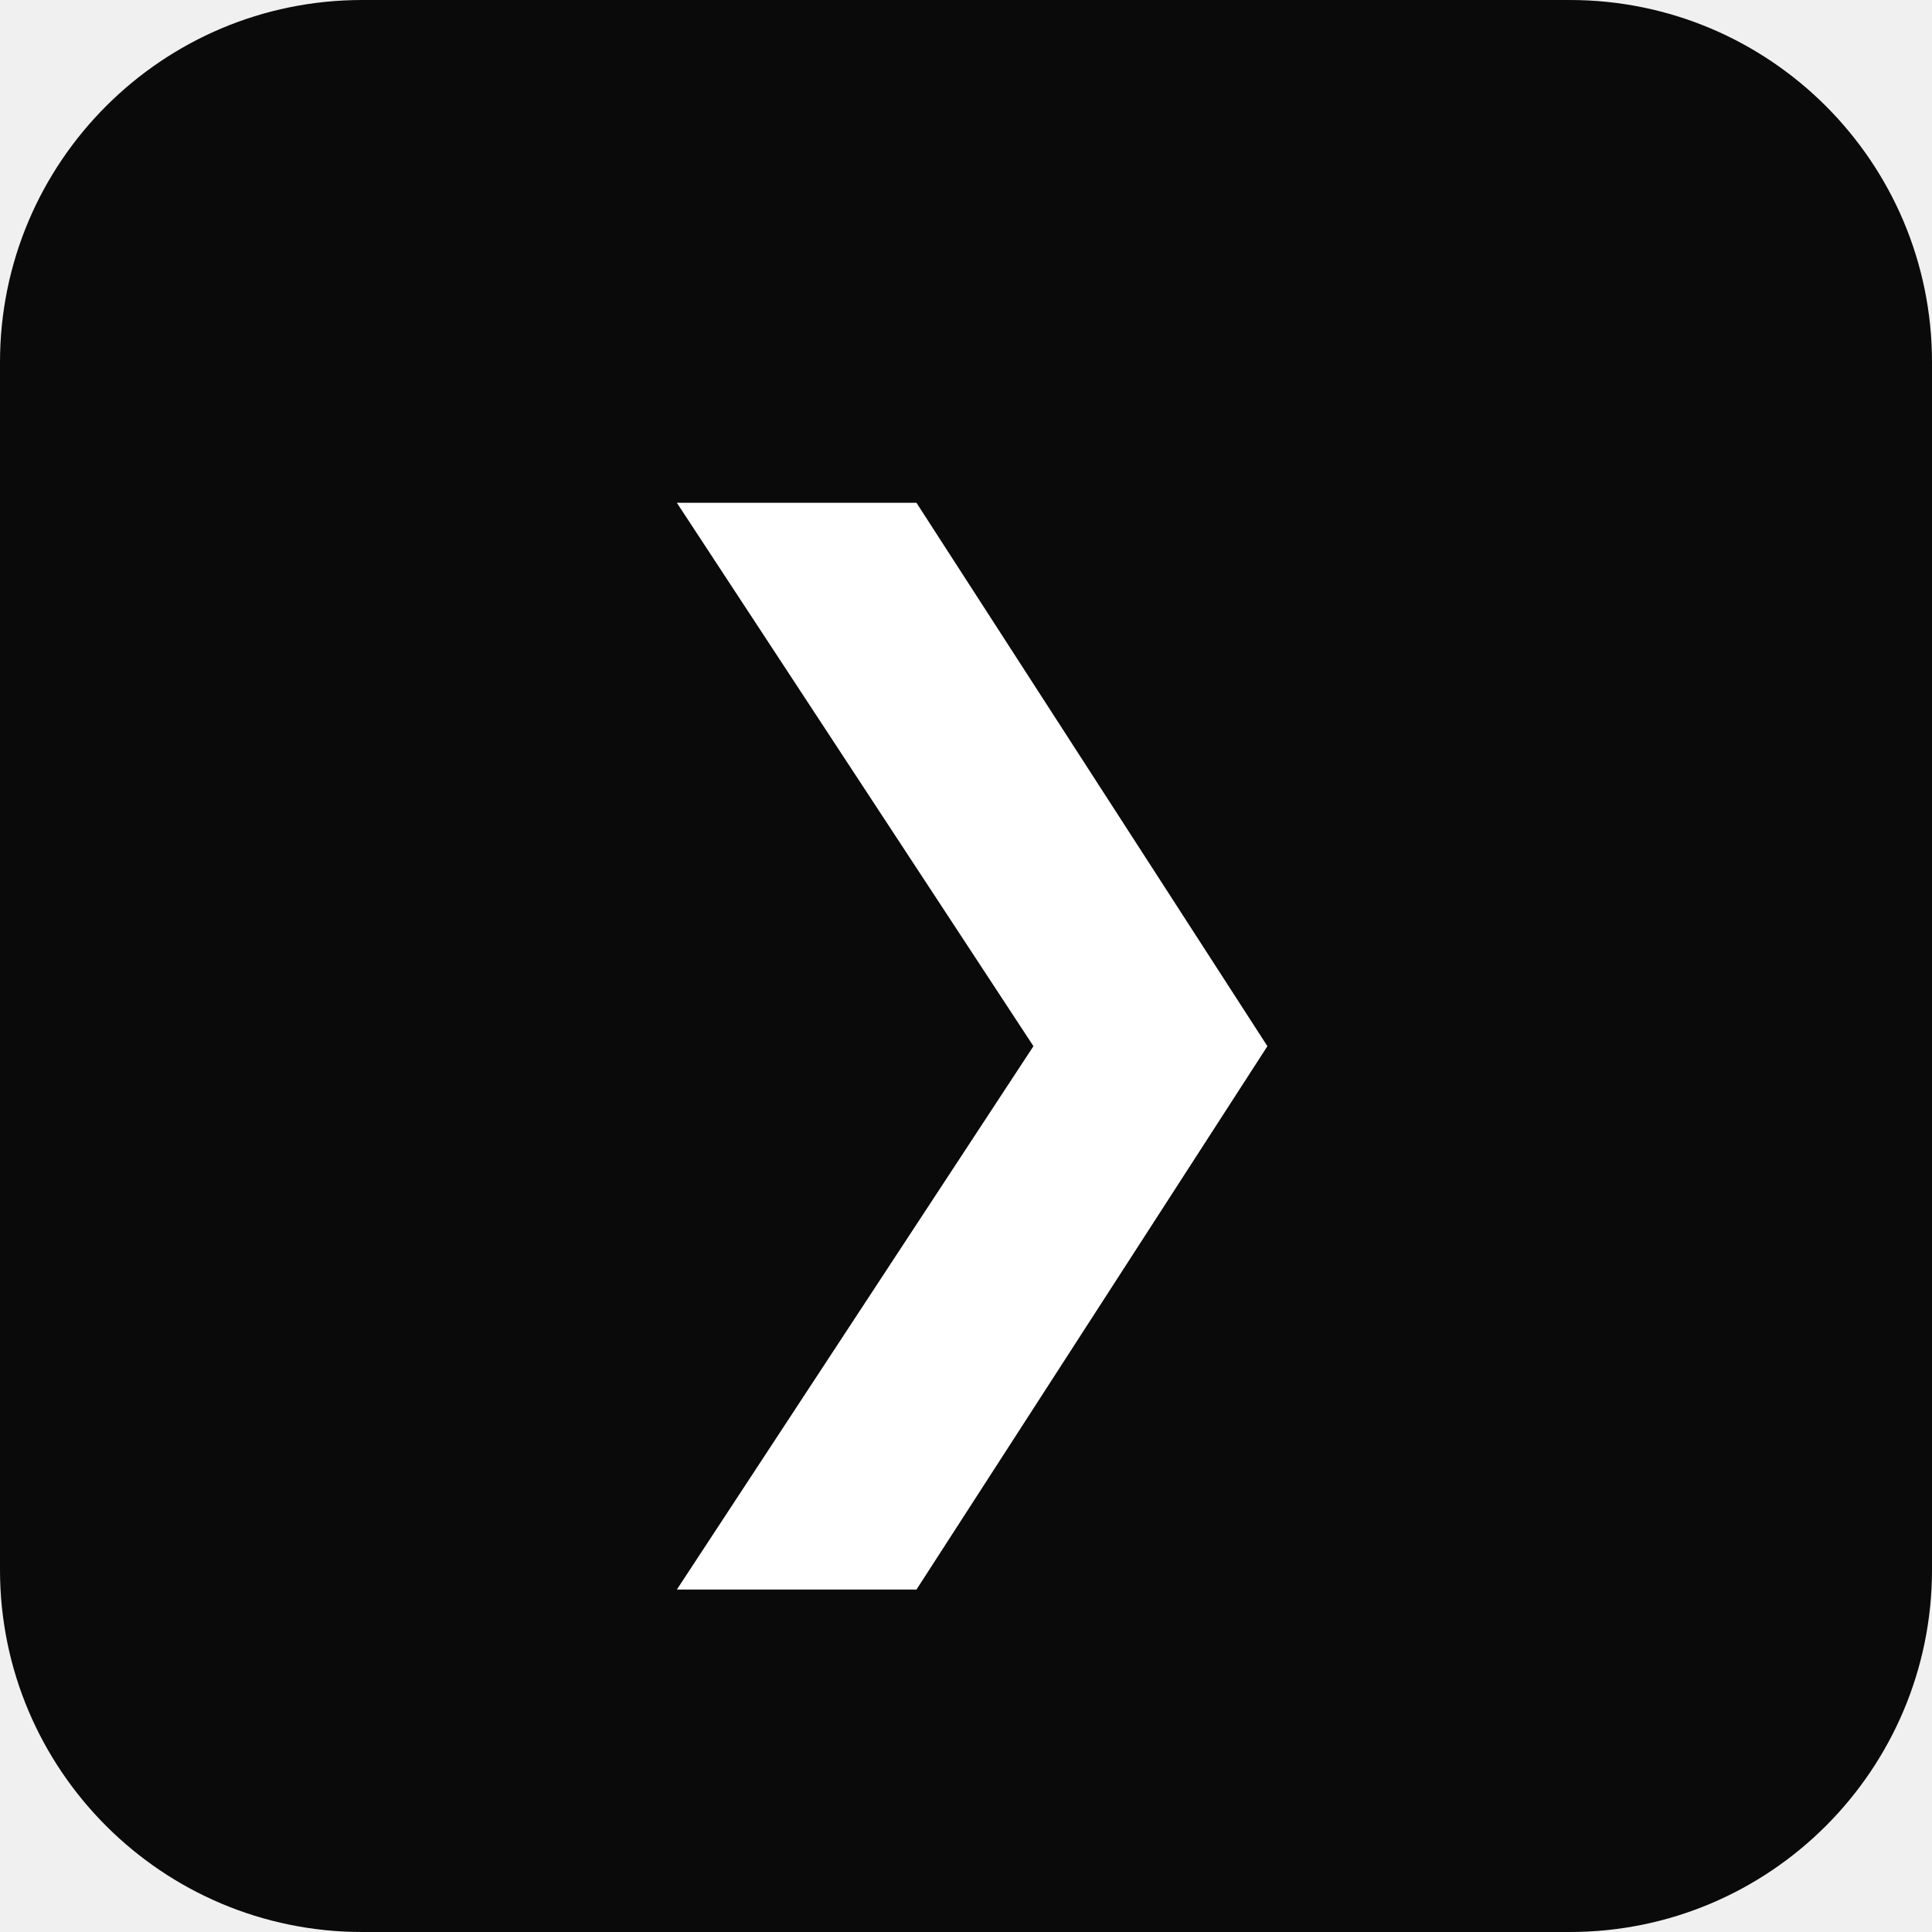
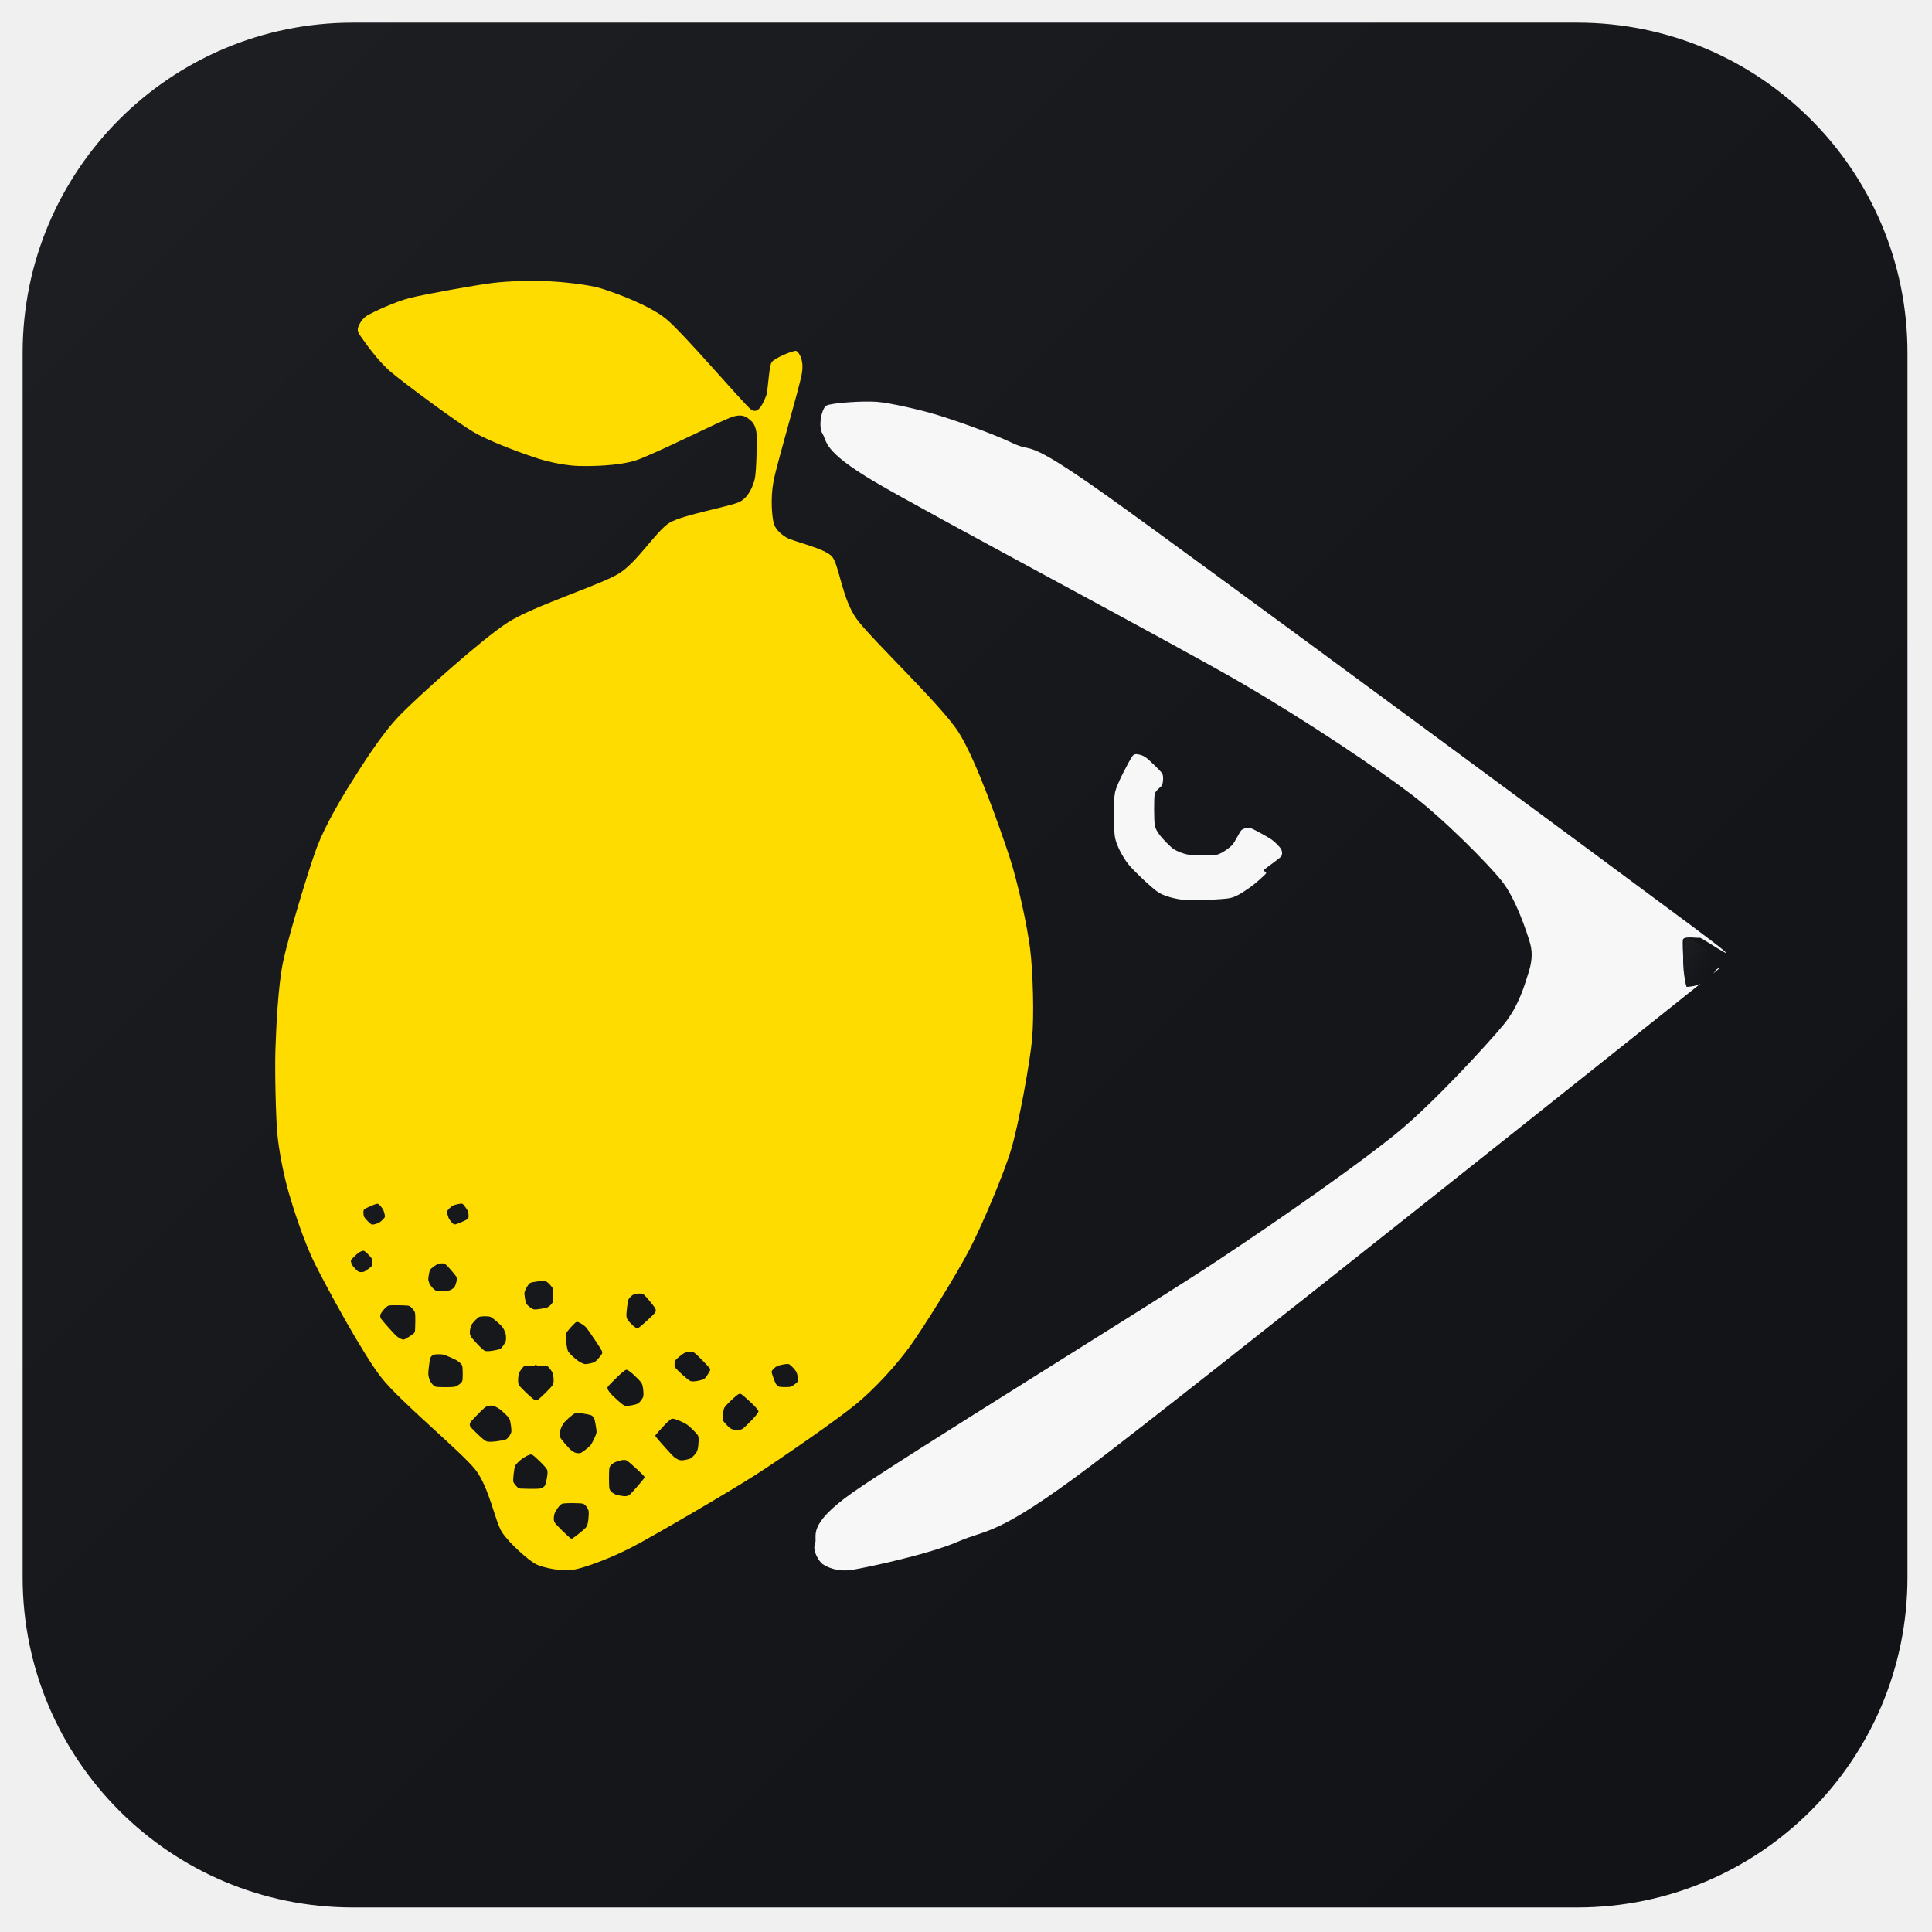
- <svg xmlns="http://www.w3.org/2000/svg" viewBox="0 0 32 32" fill="none">
-   <rect width="32" height="32" rx="6" fill="#0a0a0a" />
-   <text x="16" y="22" font-family="Arial,sans-serif" font-size="18" font-weight="bold" fill="white" text-anchor="middle">❯</text>
+ <svg xmlns="http://www.w3.org/2000/svg" width="1024" height="1024" viewBox="0 0 1024 1024" role="img" aria-label="Lemoncrow icon">
+   <defs>
+     <linearGradient id="bg" x1="0" y1="0" x2="1" y2="1">
+       <stop offset="0" stop-color="#1e1f23" />
+       <stop offset="0.52" stop-color="#16171b" />
+       <stop offset="1" stop-color="#111216" />
+     </linearGradient>
+   </defs>
+   <rect x="12" y="12" width="999" height="999" rx="175" ry="175" fill="url(#bg)" />
+   <path d="M 600.00,401.00 C 598.71,402.98 592.02,415.15 591.00,420.00 C 589.98,424.85 590.21,439.74 591.00,444.00 C 591.79,448.26 595.34,454.65 598.00,458.00 C 600.66,461.35 610.65,470.88 614.00,473.00 C 617.35,475.12 623.57,476.65 628.00,477.00 C 632.43,477.35 648.07,476.79 652.00,476.00 C 655.93,475.21 660.72,471.56 663.00,470.00 C 665.28,468.44 670.40,463.77 671.00,463.00 C 671.60,462.23 669.33,461.75 670.00,461.00 C 670.67,460.25 678.12,455.08 679.00,454.00 C 679.88,452.92 679.51,450.92 679.00,450.00 C 678.49,449.08 675.88,446.30 674.00,445.00 C 672.12,443.70 664.68,439.52 663.00,439.00 C 661.32,438.48 659.01,439.09 658.00,440.00 C 656.99,440.91 654.46,446.54 653.00,448.00 C 651.54,449.46 647.51,452.45 645.00,453.00 C 642.49,453.55 632.66,453.35 630.00,453.00 C 627.34,452.65 623.70,451.13 622.00,450.00 C 620.30,448.87 616.17,444.52 615.00,443.00 C 613.83,441.48 612.34,439.47 612.00,437.00 C 611.66,434.53 611.58,423.22 612.00,421.00 C 612.42,418.78 615.58,417.16 616.00,416.00 C 616.42,414.84 616.82,411.43 616.00,410.00 C 615.18,408.57 609.40,403.17 608.00,402.00 C 606.60,400.83 604.84,400.10 604.00,400.00 C 603.16,399.90 601.29,399.02 600.00,401.00 Z M 438.00,215.00 C 435.49,216.47 433.50,226.01 436.00,230.00 C 438.50,233.99 435.75,238.79 463.00,255.00 C 490.25,271.21 622.20,341.15 658.00,362.00 C 693.80,382.85 730.79,407.90 748.00,421.00 C 765.21,434.10 788.54,457.65 796.00,467.00 C 803.46,476.35 809.39,494.37 811.00,500.00 C 812.61,505.63 811.66,510.92 810.00,516.00 C 808.34,521.08 805.29,532.91 797.00,543.00 C 788.71,553.09 760.12,584.25 741.00,600.00 C 721.88,615.75 680.30,645.01 644.00,669.00 C 607.70,692.99 477.19,773.29 452.00,791.00 C 426.81,808.71 433.58,814.24 432.00,818.00 C 430.42,821.76 434.05,827.64 436.00,829.00 C 437.95,830.36 443.63,833.40 452.00,832.00 C 460.37,830.60 492.58,823.73 508.00,817.00 C 523.42,810.27 527.76,814.81 578.00,777.00 C 628.24,739.19 894.87,526.55 908.00,516.00 C 921.13,505.45 895.08,524.22 894.00,523.00 C 892.92,521.78 891.43,500.11 892.00,498.00 C 892.57,495.89 900.68,497.45 901.00,497.00 C 901.32,496.55 934.50,518.95 897.00,491.00 C 859.50,463.05 632.22,295.15 587.00,263.00 C 541.78,230.85 548.30,240.40 537.00,235.00 C 525.70,229.60 506.04,222.76 497.00,220.00 C 487.96,217.24 472.16,213.61 465.00,213.00 C 457.84,212.39 440.51,213.53 438.00,215.00 Z" fill="#f7f7f7" fill-rule="evenodd" stroke-linejoin="round" stroke-linecap="round" shape-rendering="geometricPrecision" />
+   <path d="M 894 497 C 902 500 908 506 910 513 C 907 519 901 523 894 523 C 892 517 891 504 894 497 Z" fill="url(#bg)" shape-rendering="geometricPrecision" />
+   <path d="M 195.00,167.00 C 191.99,168.67 190.40,171.91 190.00,173.00 C 189.60,174.09 189.11,175.34 191.00,178.00 C 192.89,180.66 199.85,190.93 207.00,197.00 C 214.15,203.07 241.70,223.52 251.00,229.00 C 260.30,234.48 278.28,240.84 285.00,243.00 C 291.72,245.16 300.87,246.88 307.00,247.00 C 313.13,247.12 327.56,247.03 337.00,244.00 C 346.44,240.97 381.46,223.25 388.00,221.00 C 394.54,218.75 396.75,222.13 398.00,223.00 C 399.25,223.87 400.77,226.51 401.00,230.00 C 401.23,233.49 400.99,250.05 400.00,254.00 C 399.01,257.95 396.72,263.59 392.00,266.00 C 387.28,268.41 362.11,272.78 355.00,277.00 C 347.89,281.22 337.90,297.90 328.00,304.00 C 318.10,310.10 282.62,321.19 269.00,330.00 C 255.38,338.81 221.90,368.86 212.00,379.00 C 202.10,389.14 191.36,406.48 186.00,415.00 C 180.64,423.52 172.34,437.56 168.00,449.00 C 163.66,460.44 152.65,497.12 150.00,510.00 C 147.35,522.88 146.37,544.92 146.00,556.00 C 145.63,567.08 146.15,591.77 147.00,601.00 C 147.85,610.23 150.57,623.61 153.00,632.00 C 155.43,640.39 161.06,658.12 167.00,670.00 C 172.94,681.88 191.94,717.10 202.00,730.00 C 212.06,742.90 244.68,769.62 252.00,779.00 C 259.32,788.38 262.36,806.31 266.00,812.00 C 269.64,817.69 279.91,826.85 284.00,829.00 C 288.09,831.15 298.37,832.99 304.00,832.00 C 309.63,831.01 323.32,826.08 335.00,820.00 C 346.68,813.92 385.51,791.25 400.00,782.00 C 414.49,772.75 444.14,752.17 454.00,744.00 C 463.86,735.83 474.77,723.88 482.00,714.00 C 489.23,704.12 507.43,674.78 514.00,662.00 C 520.57,649.22 532.03,622.35 536.00,609.00 C 539.97,595.65 545.80,563.74 547.00,551.00 C 548.20,538.26 547.45,514.68 546.00,503.00 C 544.55,491.32 539.61,467.96 535.00,454.00 C 530.39,440.04 517.39,402.60 508.00,388.00 C 498.61,373.40 461.74,338.74 454.00,328.00 C 446.26,317.26 444.76,299.37 441.00,295.00 C 437.24,290.63 420.48,287.02 417.00,285.00 C 413.52,282.98 410.73,280.13 410.00,277.00 C 409.27,273.87 408.22,264.37 410.00,255.00 C 411.78,245.63 423.67,205.66 425.00,198.00 C 426.33,190.34 423.15,186.43 422.00,186.00 C 420.85,185.57 410.54,189.69 409.00,192.00 C 407.46,194.31 407.16,207.37 406.00,210.00 C 404.84,212.63 402.17,220.22 398.00,217.00 C 393.83,213.78 362.07,176.35 353.00,169.00 C 343.93,161.65 326.38,155.34 319.00,153.00 C 311.62,150.66 297.04,149.36 290.00,149.00 C 282.96,148.64 269.89,148.90 261.00,150.00 C 252.11,151.10 224.93,155.96 217.00,158.00 C 209.07,160.04 198.01,165.33 195.00,167.00 Z M 298.00,797.00 C 299.48,796.51 307.63,796.61 309.00,797.00 C 310.37,797.39 311.79,799.77 312.00,801.00 C 312.21,802.23 311.83,807.55 311.00,809.00 C 310.17,810.45 304.94,814.37 304.00,815.00 C 303.06,815.63 303.02,815.82 302.00,815.00 C 300.98,814.18 294.82,808.33 294.00,807.00 C 293.18,805.67 293.58,803.06 294.00,802.00 C 294.42,800.94 296.52,797.49 298.00,797.00 Z M 323.00,778.00 C 323.31,776.57 325.03,775.43 326.00,775.00 C 326.97,774.57 330.52,773.31 332.00,774.00 C 333.48,774.69 340.10,781.00 341.00,782.00 C 341.90,783.00 341.73,782.96 341.00,784.00 C 340.27,785.04 335.10,791.01 334.00,792.00 C 332.90,792.99 331.88,793.00 331.00,793.00 C 330.12,793.00 326.87,792.43 326.00,792.00 C 325.13,791.57 323.31,790.43 323.00,789.00 C 322.69,787.57 322.69,779.43 323.00,778.00 Z M 273.00,777.00 C 273.53,775.73 275.97,773.68 277.00,773.00 C 278.03,772.32 280.83,770.46 282.00,771.00 C 283.17,771.54 289.31,777.43 290.00,779.00 C 290.69,780.57 289.40,786.00 289.00,787.00 C 288.60,788.00 287.41,788.78 286.00,789.00 C 284.59,789.22 277.35,789.11 276.00,789.00 C 274.65,788.89 274.44,788.44 274.00,788.00 C 273.56,787.56 272.10,786.15 272.00,785.00 C 271.90,783.85 272.47,778.27 273.00,777.00 Z M 356.00,752.00 C 357.45,751.55 362.41,753.98 364.00,755.00 C 365.59,756.02 369.39,759.77 370.00,761.00 C 370.61,762.23 370.12,765.95 370.00,767.00 C 369.88,768.05 369.45,769.33 369.00,770.00 C 368.55,770.67 366.87,772.57 366.00,773.00 C 365.13,773.43 361.95,774.11 361.00,774.00 C 360.05,773.89 358.49,773.38 357.00,772.00 C 355.51,770.62 348.93,763.25 348.00,762.00 C 347.07,760.75 347.18,761.02 348.00,760.00 C 348.82,758.98 354.55,752.45 356.00,752.00 Z M 299.00,754.00 C 299.91,752.98 303.58,749.40 305.00,749.00 C 306.42,748.60 311.94,749.68 313.00,750.00 C 314.06,750.32 314.68,751.24 315.00,752.00 C 315.32,752.76 315.88,756.04 316.00,757.00 C 316.12,757.96 316.34,758.99 316.00,760.00 C 315.66,761.01 313.91,764.87 313.00,766.00 C 312.09,767.13 308.84,769.58 308.00,770.00 C 307.16,770.42 305.65,770.22 305.00,770.00 C 304.35,769.78 302.94,768.94 302.00,768.00 C 301.06,767.06 297.52,763.05 297.00,762.00 C 296.48,760.95 296.78,758.90 297.00,758.00 C 297.22,757.10 298.09,755.02 299.00,754.00 Z M 257.00,746.00 C 258.21,745.12 260.16,744.90 261.00,745.00 C 261.84,745.10 263.95,746.18 265.00,747.00 C 266.05,747.82 269.36,750.72 270.00,752.00 C 270.64,753.28 271.20,757.88 271.00,759.00 C 270.80,760.12 269.31,762.50 268.00,763.00 C 266.69,763.50 259.82,764.61 258.00,764.00 C 256.18,763.39 251.03,758.03 250.00,757.00 C 248.97,755.97 249.00,755.39 249.00,755.00 C 249.00,754.61 249.07,754.05 250.00,753.00 C 250.93,751.95 255.79,746.88 257.00,746.00 Z M 384.00,746.00 C 384.75,744.71 388.99,740.79 390.00,740.00 C 391.01,739.21 391.90,738.26 393.00,739.00 C 394.10,739.74 401.92,746.57 402.00,748.00 C 402.08,749.43 395.30,755.92 394.00,757.00 C 392.70,758.08 390.76,758.00 390.00,758.00 C 389.24,758.00 387.67,757.45 387.00,757.00 C 386.33,756.55 384.47,754.58 384.00,754.00 C 383.53,753.42 383.00,752.86 383.00,752.00 C 383.00,751.14 383.25,747.29 384.00,746.00 Z M 323.00,734.00 C 324.15,732.85 330.61,726.08 332.00,726.00 C 333.39,725.92 339.06,731.54 340.00,733.00 C 340.94,734.46 341.20,738.88 341.00,740.00 C 340.80,741.12 339.02,743.49 338.00,744.00 C 336.98,744.51 332.40,745.50 331.00,745.00 C 329.60,744.50 325.06,740.06 324.00,739.00 C 322.94,737.94 322.09,736.47 322.00,736.00 C 321.91,735.53 321.85,735.15 323.00,734.00 Z M 409.00,727.00 C 409.09,726.17 411.03,724.43 412.00,724.00 C 412.97,723.57 417.03,722.71 418.00,723.00 C 418.97,723.29 421.46,726.03 422.00,727.00 C 422.54,727.97 423.27,731.27 423.00,732.00 C 422.73,732.73 420.07,734.68 419.00,735.00 C 417.93,735.32 413.82,735.20 413.00,735.00 C 412.18,734.80 411.45,733.90 411.00,733.00 C 410.55,732.10 408.91,727.83 409.00,727.00 Z M 278.00,724.00 C 278.78,723.61 282.39,724.10 283.00,724.00 C 283.61,723.90 283.84,723.00 284.00,723.00 C 284.16,723.00 284.39,723.90 285.00,724.00 C 285.61,724.10 289.22,723.61 290.00,724.00 C 290.78,724.39 292.68,726.93 293.00,728.00 C 293.32,729.07 293.82,732.57 293.00,734.00 C 292.18,735.43 286.01,741.36 285.00,742.00 C 283.99,742.64 283.12,741.90 282.00,741.00 C 280.88,740.10 275.71,735.33 275.00,734.00 C 274.29,732.67 274.68,729.07 275.00,728.00 C 275.32,726.93 277.22,724.39 278.00,724.00 Z M 228.00,720.00 C 228.32,718.94 229.29,718.20 230.00,718.00 C 230.71,717.80 233.63,717.66 235.00,718.00 C 236.37,718.34 240.85,720.31 242.00,721.00 C 243.15,721.69 244.69,722.88 245.00,724.00 C 245.31,725.12 245.39,730.93 245.00,732.00 C 244.61,733.07 242.49,734.68 241.00,735.00 C 239.51,735.32 232.33,735.31 231.00,735.00 C 229.67,734.69 228.44,732.77 228.00,732.00 C 227.56,731.23 227.00,729.38 227.00,728.00 C 227.00,726.62 227.68,721.06 228.00,720.00 Z M 358.00,721.00 C 358.49,720.21 361.94,717.42 363.00,717.00 C 364.06,716.58 366.67,716.18 368.00,717.00 C 369.33,717.82 375.18,723.98 376.00,725.00 C 376.82,726.02 376.32,726.36 376.00,727.00 C 375.68,727.64 374.02,730.49 373.00,731.00 C 371.98,731.51 367.50,732.60 366.00,732.00 C 364.50,731.40 358.80,726.10 358.00,725.00 C 357.20,723.90 357.51,721.79 358.00,721.00 Z M 305.00,701.00 C 305.70,700.40 306.36,700.68 307.00,701.00 C 307.64,701.32 309.61,702.26 311.00,704.00 C 312.39,705.74 318.31,714.53 319.00,716.00 C 319.69,717.47 318.45,718.33 318.00,719.00 C 317.55,719.67 315.87,721.57 315.00,722.00 C 314.13,722.43 310.95,723.11 310.00,723.00 C 309.05,722.89 307.05,721.82 306.00,721.00 C 304.95,720.18 301.63,717.48 301.00,716.00 C 300.37,714.52 299.59,708.52 300.00,707.00 C 300.41,705.48 304.30,701.60 305.00,701.00 Z M 254.00,698.00 C 255.02,697.59 258.74,697.48 260.00,698.00 C 261.26,698.52 265.09,701.98 266.00,703.00 C 266.91,704.02 267.78,706.10 268.00,707.00 C 268.22,707.90 268.32,710.15 268.00,711.00 C 267.68,711.85 266.12,714.49 265.00,715.00 C 263.88,715.51 258.47,716.59 257.00,716.00 C 255.53,715.41 250.90,710.12 250.00,709.00 C 249.10,707.88 249.00,706.76 249.00,706.00 C 249.00,705.24 249.45,702.88 250.00,702.00 C 250.55,701.12 252.98,698.41 254.00,698.00 Z M 202.00,696.00 C 202.41,695.29 204.57,692.41 206.00,692.00 C 207.43,691.59 214.65,691.89 216.00,692.00 C 217.35,692.11 217.56,692.56 218.00,693.00 C 218.44,693.44 219.78,694.70 220.00,696.00 C 220.22,697.30 220.11,703.77 220.00,705.00 C 219.89,706.23 219.65,706.46 219.00,707.00 C 218.35,707.54 214.86,709.90 214.00,710.00 C 213.14,710.10 211.38,709.26 210.00,708.00 C 208.62,706.74 202.83,700.25 202.00,699.00 C 201.17,697.75 201.59,696.71 202.00,696.00 Z M 333.00,689.00 C 333.42,687.83 335.18,686.31 336.00,686.00 C 336.82,685.69 339.90,685.30 341.00,686.00 C 342.10,686.70 346.37,691.95 347.00,693.00 C 347.63,694.05 347.90,694.90 347.00,696.00 C 346.10,697.10 339.16,703.67 338.00,704.00 C 336.84,704.33 333.65,700.76 333.00,700.00 C 332.35,699.24 332.00,698.24 332.00,697.00 C 332.00,695.76 332.58,690.17 333.00,689.00 Z M 281.00,680.00 C 282.08,679.41 287.82,678.71 289.00,679.00 C 290.18,679.29 292.59,681.88 293.00,683.00 C 293.41,684.12 293.31,688.98 293.00,690.00 C 292.69,691.02 291.07,692.57 290.00,693.00 C 288.93,693.43 284.12,694.20 283.00,694.00 C 281.88,693.80 279.51,691.93 279.00,691.00 C 278.49,690.07 277.79,686.15 278.00,685.00 C 278.21,683.85 279.92,680.59 281.00,680.00 Z M 228.00,673.00 C 228.52,672.17 231.15,670.32 232.00,670.00 C 232.85,669.68 235.00,669.30 236.00,670.00 C 237.00,670.70 241.51,675.82 242.00,677.00 C 242.49,678.18 241.41,681.29 241.00,682.00 C 240.59,682.71 239.08,683.78 238.00,684.00 C 236.92,684.22 232.02,684.31 231.00,684.00 C 229.98,683.69 228.45,681.67 228.00,681.00 C 227.55,680.33 227.00,678.88 227.00,678.00 C 227.00,677.12 227.48,673.83 228.00,673.00 Z M 186.00,668.00 C 186.28,667.36 189.21,664.56 190.00,664.00 C 190.79,663.44 192.36,662.72 193.00,663.00 C 193.64,663.28 196.59,666.18 197.00,667.00 C 197.41,667.82 197.39,670.32 197.00,671.00 C 196.61,671.68 193.75,673.68 193.00,674.00 C 192.25,674.32 190.61,674.31 190.00,674.00 C 189.39,673.69 187.45,671.67 187.00,671.00 C 186.55,670.33 185.72,668.64 186.00,668.00 Z M 237.00,642.00 C 237.19,641.34 239.13,639.43 240.00,639.00 C 240.87,638.57 244.27,637.73 245.00,638.00 C 245.73,638.27 247.68,641.15 248.00,642.00 C 248.32,642.85 248.63,645.37 248.00,646.00 C 247.37,646.63 241.89,649.00 241.00,649.00 C 240.11,649.00 238.44,646.77 238.00,646.00 C 237.56,645.23 236.81,642.66 237.00,642.00 Z M 193.00,641.00 C 193.63,640.37 199.11,638.00 200.00,638.00 C 200.89,638.00 202.56,640.23 203.00,641.00 C 203.44,641.77 204.19,644.34 204.00,645.00 C 203.81,645.66 201.77,647.56 201.00,648.00 C 200.23,648.44 197.76,649.28 197.00,649.00 C 196.24,648.72 193.41,645.82 193.00,645.00 C 192.59,644.18 192.37,641.63 193.00,641.00 Z" fill="#ffdc00" fill-rule="evenodd" stroke-linejoin="round" stroke-linecap="round" shape-rendering="geometricPrecision" />
</svg>
